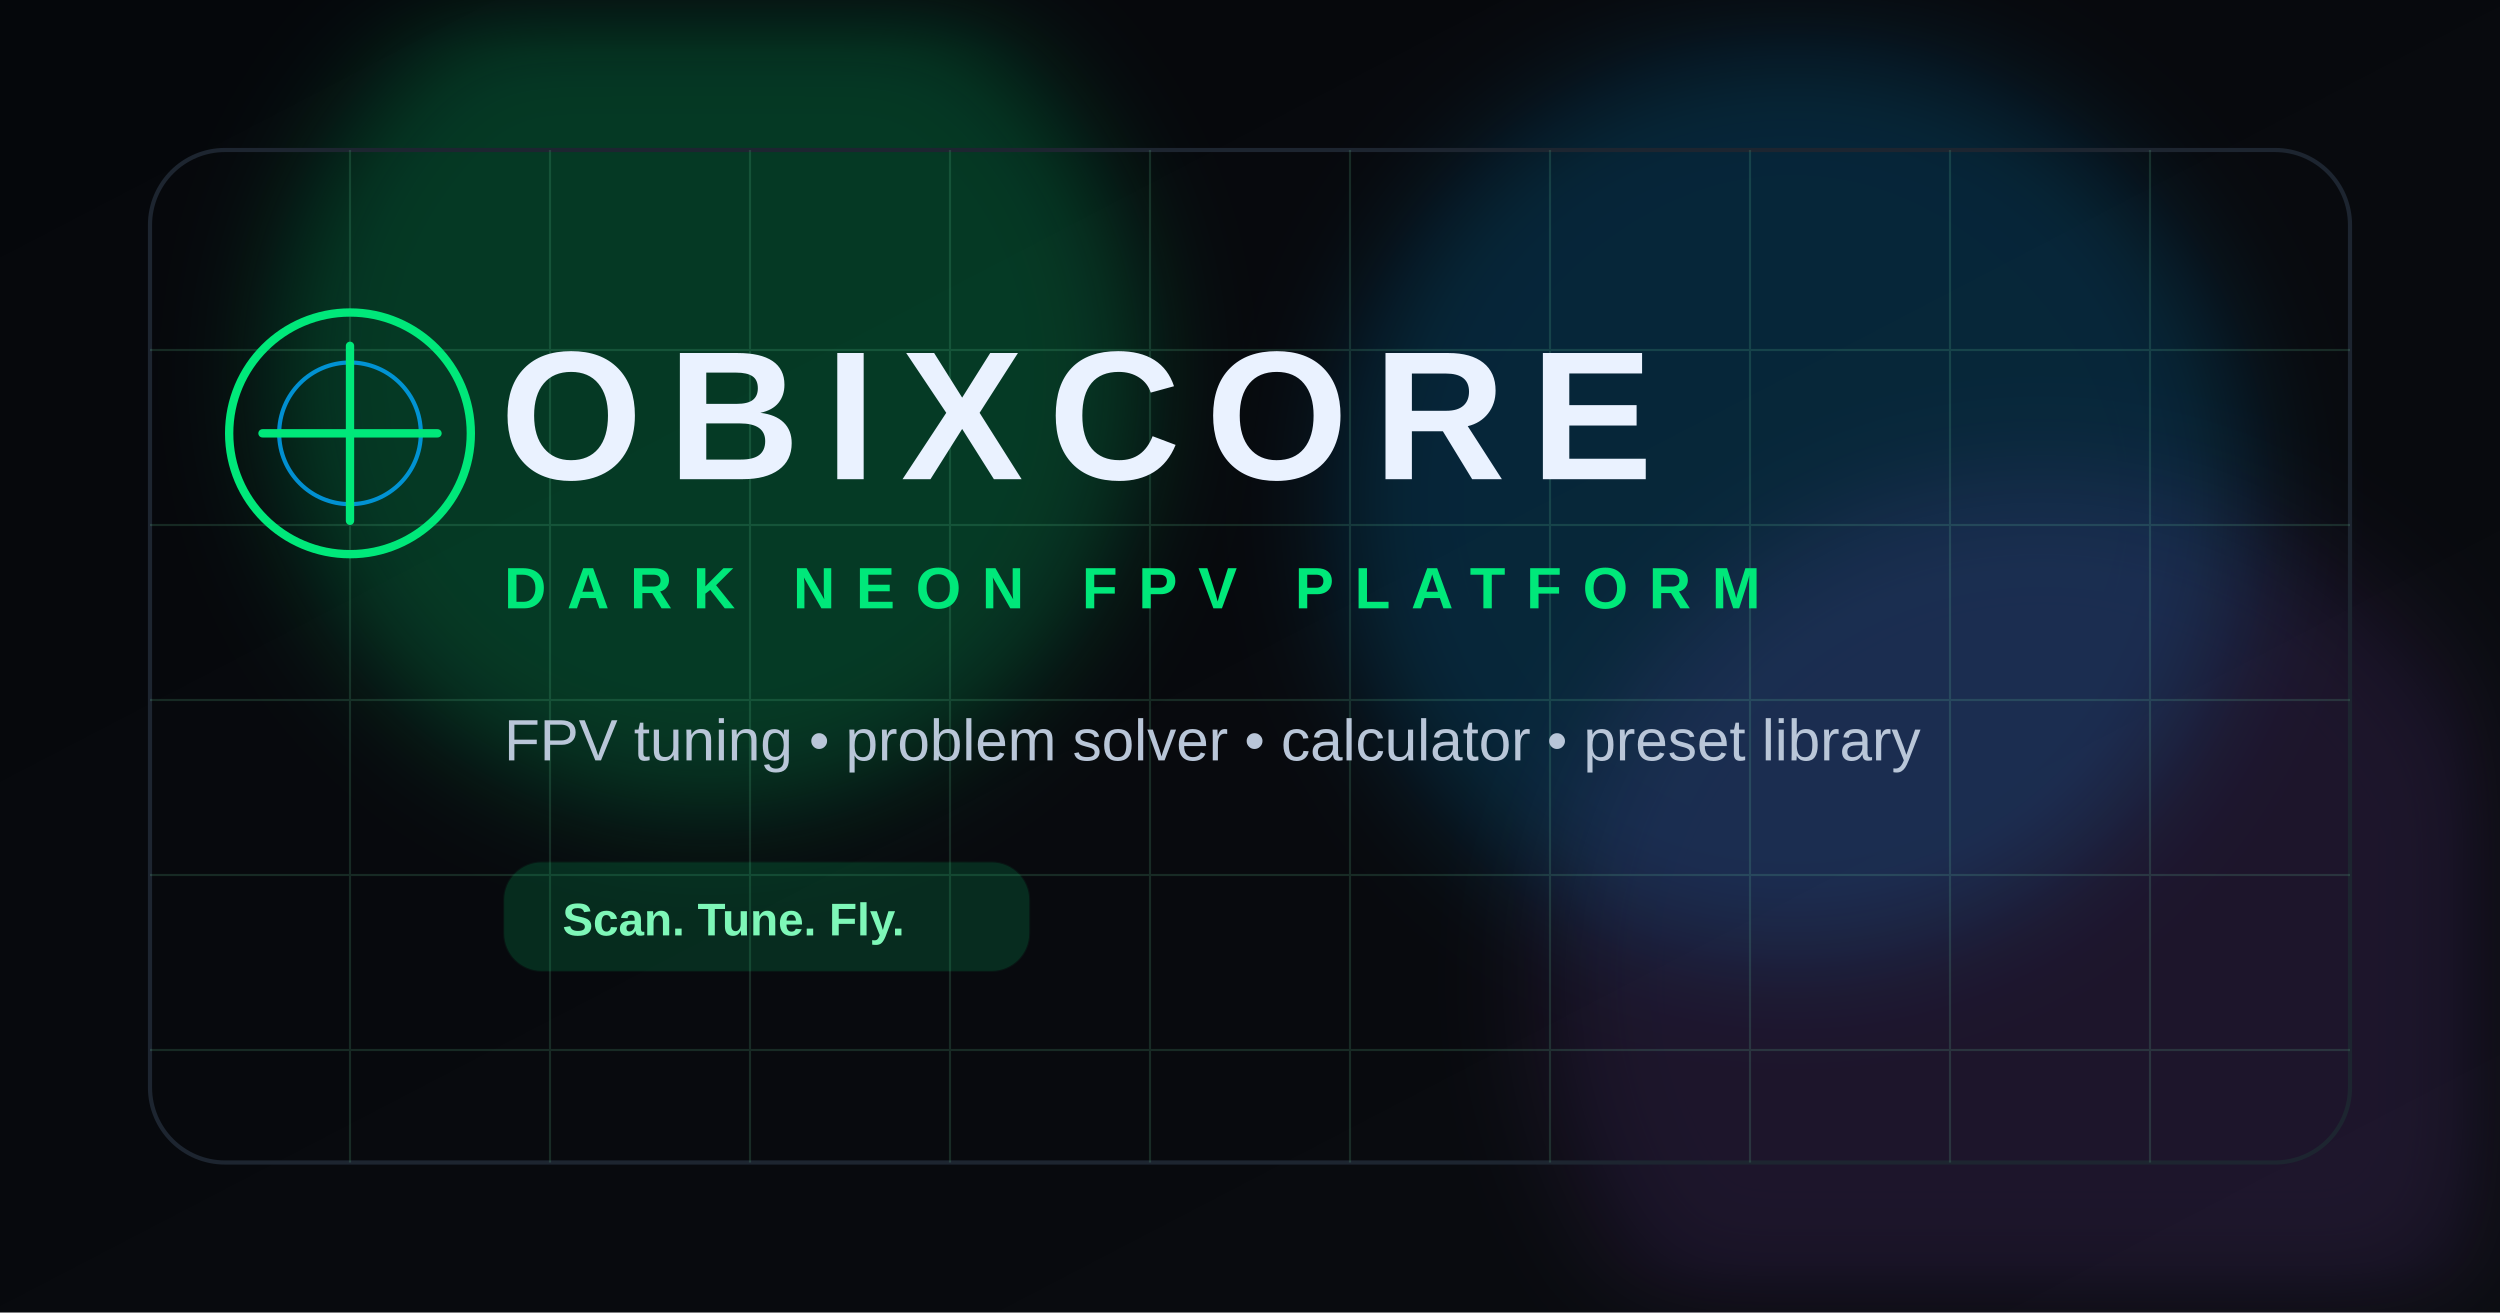
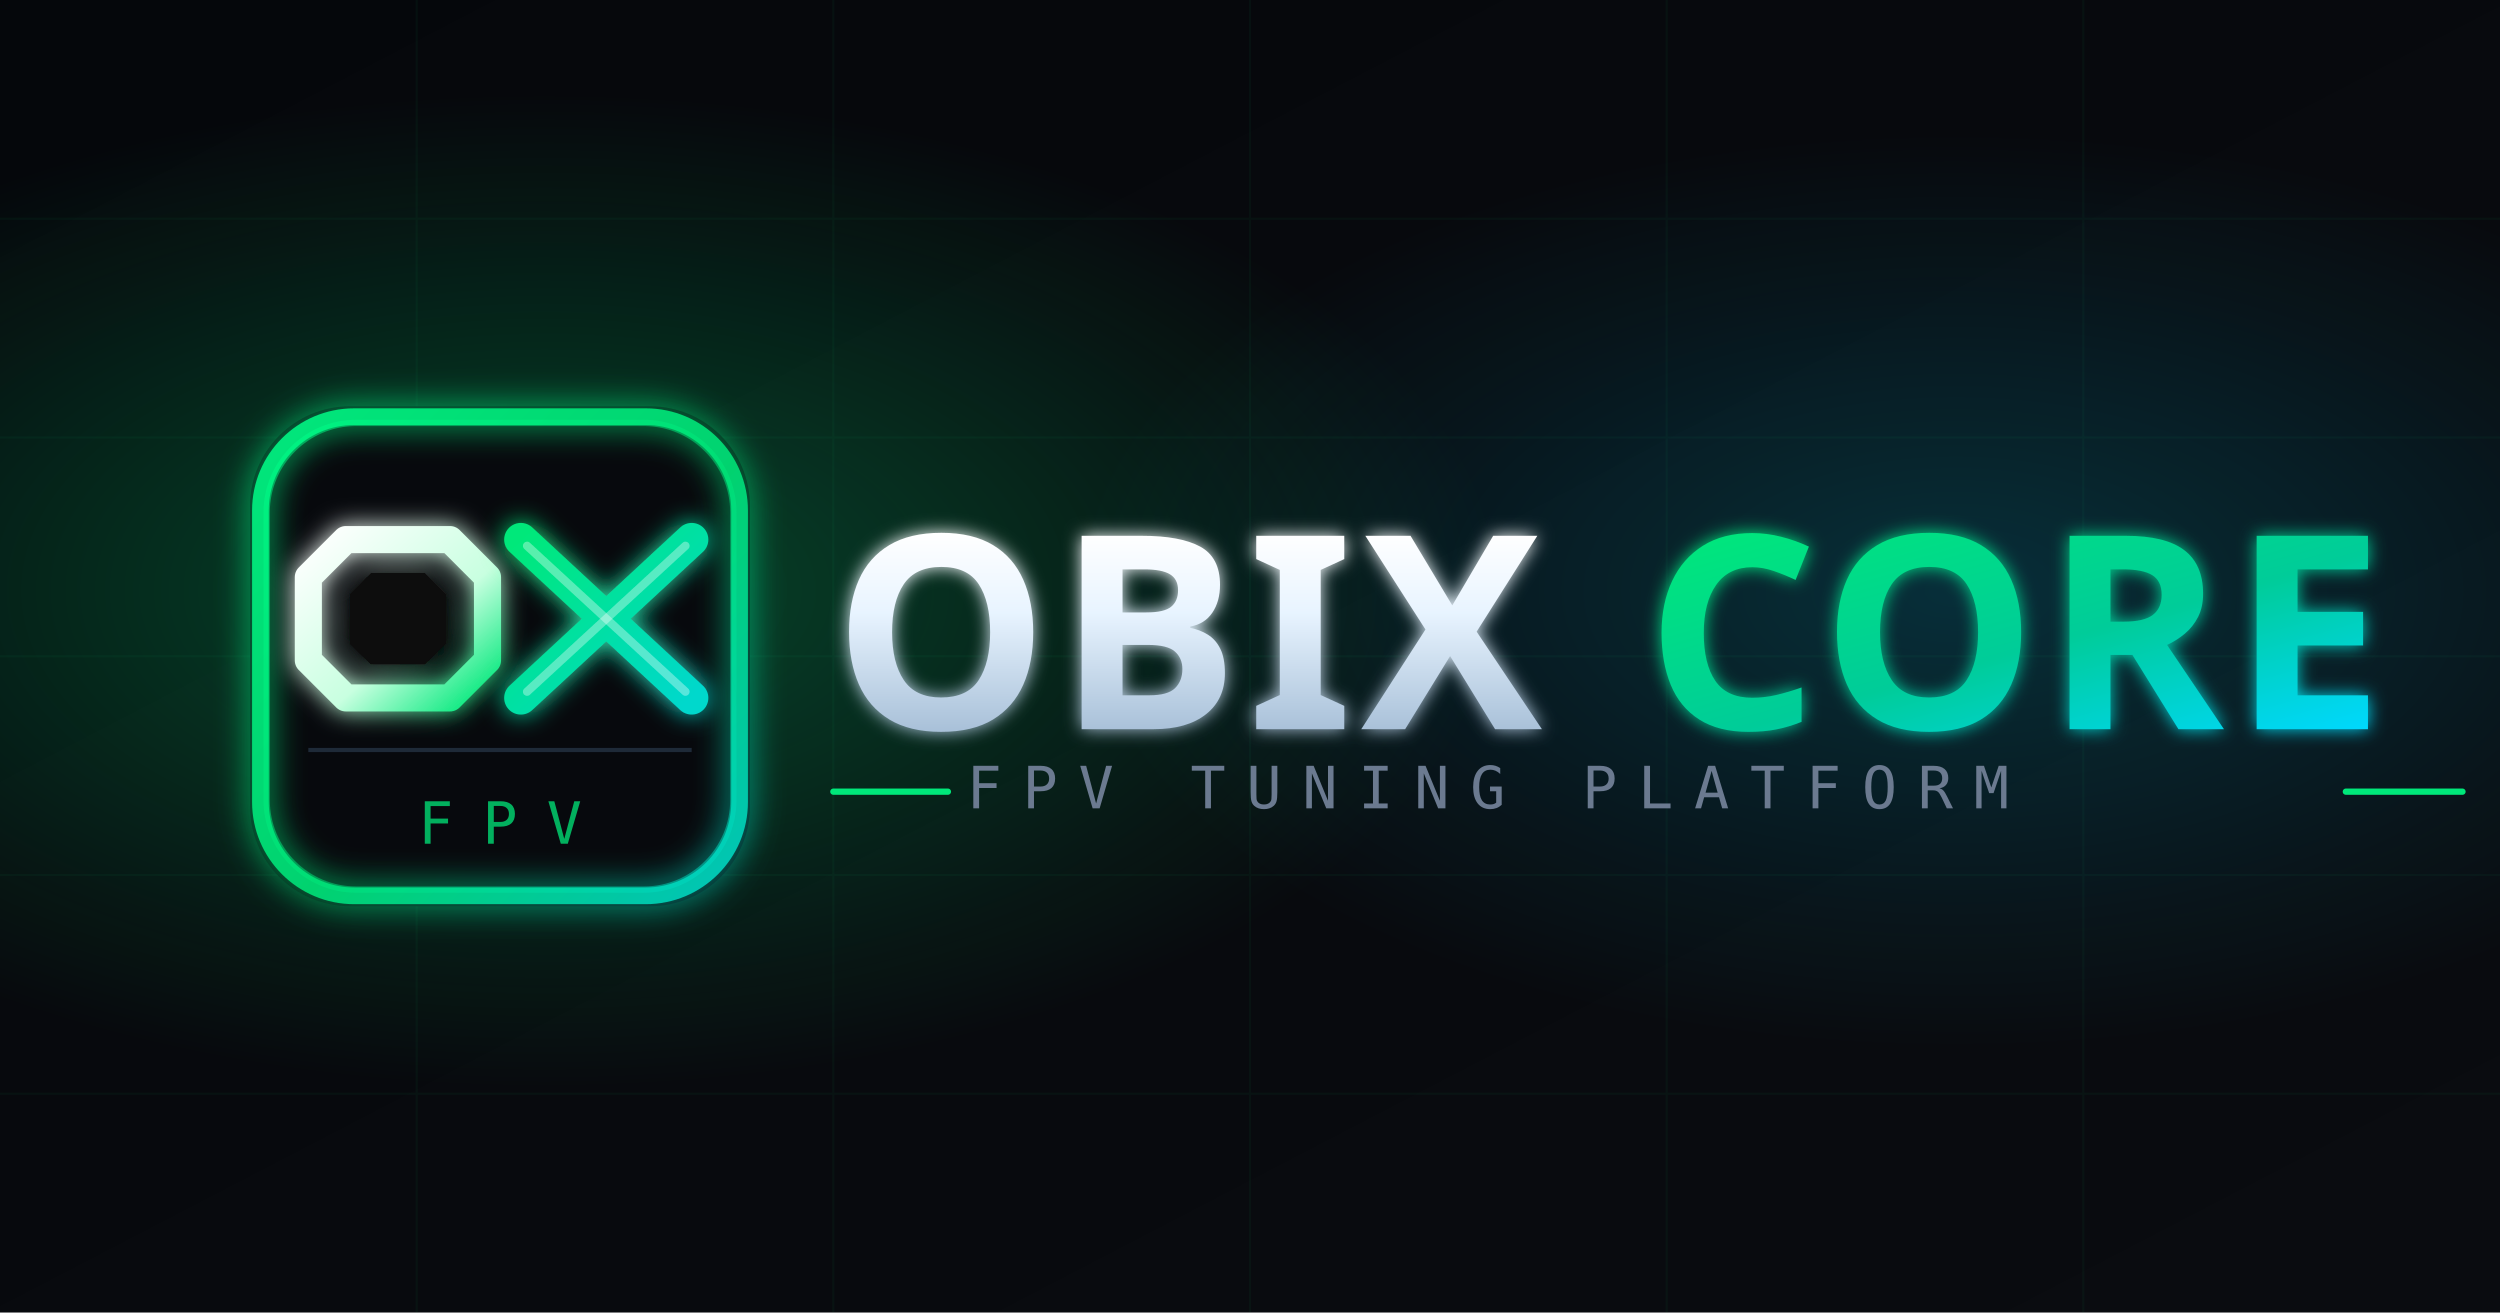
- <svg xmlns="http://www.w3.org/2000/svg" viewBox="0 0 1200 630" role="img" aria-label="OBIXCORE Dark Neon FPV Platform">
+ <svg xmlns="http://www.w3.org/2000/svg" viewBox="0 0 1200 630" role="img" aria-label="OBIXCORE FPV Tuning Platform">
  <defs>
    <linearGradient id="bg" x1="0" x2="1" y1="0" y2="1">
      <stop offset="0%" stop-color="#05070b" />
      <stop offset="100%" stop-color="#0a0c10" />
    </linearGradient>
-     <radialGradient id="glow1" cx="30%" cy="30%" r="50%">
-       <stop offset="0%" stop-color="#00e87a" stop-opacity="0.35" />
+     <radialGradient id="glow1" cx="22%" cy="45%" r="38%">
+       <stop offset="0%" stop-color="#00e87a" stop-opacity="0.28" />
      <stop offset="100%" stop-color="#00e87a" stop-opacity="0" />
    </radialGradient>
-     <radialGradient id="glow2" cx="75%" cy="40%" r="45%">
-       <stop offset="0%" stop-color="#00aaff" stop-opacity="0.25" />
-       <stop offset="100%" stop-color="#00aaff" stop-opacity="0" />
+     <radialGradient id="glow2" cx="78%" cy="45%" r="35%">
+       <stop offset="0%" stop-color="#00d8ff" stop-opacity="0.18" />
+       <stop offset="100%" stop-color="#00d8ff" stop-opacity="0" />
    </radialGradient>
-     <filter id="blur" x="-20%" y="-20%" width="140%" height="140%">
-       <feGaussianBlur stdDeviation="26" />
+     <linearGradient id="borderGrad" x1="0%" y1="0%" x2="100%" y2="100%">
+       <stop offset="0%" stop-color="#00ff88" />
+       <stop offset="55%" stop-color="#00e87a" />
+       <stop offset="100%" stop-color="#00d8cc" />
+     </linearGradient>
+     <linearGradient id="oGrad" x1="0%" y1="0%" x2="100%" y2="100%">
+       <stop offset="0%" stop-color="#ffffff" />
+       <stop offset="60%" stop-color="#c8ffe0" />
+       <stop offset="100%" stop-color="#00e87a" />
+     </linearGradient>
+     <linearGradient id="xGrad" x1="0%" y1="0%" x2="100%" y2="100%">
+       <stop offset="0%" stop-color="#00e87a" />
+       <stop offset="100%" stop-color="#00d8cc" />
+     </linearGradient>
+     <linearGradient id="obixGrad" x1="0%" y1="0%" x2="0%" y2="100%">
+       <stop offset="0%" stop-color="#ffffff" />
+       <stop offset="40%" stop-color="#e8f4ff" />
+       <stop offset="100%" stop-color="#a8c0d8" />
+     </linearGradient>
+     <linearGradient id="coreGrad" x1="0%" y1="0%" x2="100%" y2="100%">
+       <stop offset="0%" stop-color="#00e87a" />
+       <stop offset="55%" stop-color="#00cc99" />
+       <stop offset="100%" stop-color="#00d8ff" />
+     </linearGradient>
+     <filter id="glow" x="-40%" y="-40%" width="180%" height="180%">
+       <feGaussianBlur stdDeviation="6" result="b" />
+       <feMerge>
+         <feMergeNode in="b" />
+         <feMergeNode in="SourceGraphic" />
+       </feMerge>
+     </filter>
+     <filter id="textglow" x="-10%" y="-30%" width="120%" height="160%">
+       <feGaussianBlur stdDeviation="4" result="b" />
+       <feMerge>
+         <feMergeNode in="b" />
+         <feMergeNode in="SourceGraphic" />
+       </feMerge>
+     </filter>
+     <filter id="ringglow" x="-50%" y="-50%" width="200%" height="200%">
+       <feGaussianBlur stdDeviation="8" result="b" />
+       <feMerge>
+         <feMergeNode in="b" />
+         <feMergeNode in="SourceGraphic" />
+       </feMerge>
    </filter>
  </defs>
  <rect width="1200" height="630" fill="url(#bg)" />
-   <circle cx="340" cy="180" r="210" fill="#00e87a" opacity="0.22" filter="url(#blur)" />
-   <circle cx="860" cy="240" r="220" fill="#00aaff" opacity="0.18" filter="url(#blur)" />
-   <circle cx="980" cy="470" r="240" fill="#b060ff" opacity="0.12" filter="url(#blur)" />
-   <rect x="72" y="72" width="1056" height="486" rx="36" fill="none" stroke="#1d2530" stroke-width="2" />
-   <g opacity="0.14" stroke="#7ef7b8" stroke-width="1">
-     <path d="M72 168h1056M72 252h1056M72 336h1056M72 420h1056M72 504h1056" />
-     <path d="M168 72v486M264 72v486M360 72v486M456 72v486M552 72v486M648 72v486M744 72v486M840 72v486M936 72v486M1032 72v486" />
+   <rect width="1200" height="630" fill="url(#glow1)" />
+   <rect width="1200" height="630" fill="url(#glow2)" />
+   <g opacity="0.04" stroke="#00e87a" stroke-width="1">
+     <line x1="0" y1="105" x2="1200" y2="105" />
+     <line x1="0" y1="210" x2="1200" y2="210" />
+     <line x1="0" y1="315" x2="1200" y2="315" />
+     <line x1="0" y1="420" x2="1200" y2="420" />
+     <line x1="0" y1="525" x2="1200" y2="525" />
+     <line x1="200" y1="0" x2="200" y2="630" />
+     <line x1="400" y1="0" x2="400" y2="630" />
+     <line x1="600" y1="0" x2="600" y2="630" />
+     <line x1="800" y1="0" x2="800" y2="630" />
+     <line x1="1000" y1="0" x2="1000" y2="630" />
  </g>
-   <g transform="translate(110 150)">
-     <circle cx="58" cy="58" r="58" fill="none" stroke="#00e87a" stroke-width="4" />
-     <circle cx="58" cy="58" r="34" fill="none" stroke="#00aaff" stroke-width="2" opacity="0.8" />
-     <path d="M58 16v84M16 58h84" stroke="#00e87a" stroke-width="4" stroke-linecap="round" />
+   <g transform="translate(120 195)">
+     <rect width="240" height="240" rx="48" fill="#07090d" />
+     <rect x="5" y="5" width="230" height="230" rx="45" fill="none" stroke="url(#borderGrad)" stroke-width="8" filter="url(#ringglow)" opacity="0.9" />
+     <rect x="8" y="8" width="224" height="224" rx="43" fill="none" stroke="url(#borderGrad)" stroke-width="3" opacity="0.5" />
+     <g filter="url(#glow)">
+       <path d="M28 82 L46 64 L96 64 L114 82 L114 122 L96 140 L46 140 L28 122 Z" fill="none" stroke="url(#oGrad)" stroke-width="13" stroke-linejoin="round" />
+       <path d="M48 90 L58 80 L84 80 L94 90 L94 114 L84 124 L58 124 L48 114 Z" fill="#07090d" />
+     </g>
+     <g filter="url(#glow)">
+       <line x1="130" y1="64" x2="212" y2="140" stroke="url(#xGrad)" stroke-width="16" stroke-linecap="round" />
+       <line x1="212" y1="64" x2="130" y2="140" stroke="url(#xGrad)" stroke-width="16" stroke-linecap="round" />
+       <line x1="133" y1="67" x2="209" y2="137" stroke="white" stroke-width="4" stroke-linecap="round" opacity="0.35" />
+       <line x1="209" y1="67" x2="133" y2="137" stroke="white" stroke-width="4" stroke-linecap="round" opacity="0.35" />
+     </g>
+     <line x1="28" y1="165" x2="212" y2="165" stroke="#1e2a38" stroke-width="2" />
+     <text x="120" y="210" text-anchor="middle" fill="#00e87a" font-size="28" font-family="monospace" letter-spacing="14" opacity="0.75">FPV</text>
  </g>
-   <text x="240" y="230" fill="#eaf2ff" font-family="Arial, Helvetica, sans-serif" font-size="88" font-weight="800" letter-spacing="12">OBIXCORE</text>
-   <text x="242" y="292" fill="#00e87a" font-family="Arial, Helvetica, sans-serif" font-size="28" font-weight="700" letter-spacing="10">DARK NEON FPV PLATFORM</text>
-   <text x="242" y="365" fill="#b9c6d8" font-family="Arial, Helvetica, sans-serif" font-size="28">FPV tuning • problem solver • calculator • preset library</text>
-   <rect x="242" y="414" width="252" height="52" rx="18" fill="#00e87a" opacity="0.16" stroke="#00e87a" stroke-opacity="0.35" />
-   <text x="270" y="449" fill="#7ef7b8" font-family="Arial, Helvetica, sans-serif" font-size="22" font-weight="700">Scan. Tune. Fly.</text>
+   <g transform="translate(400 220)">
+     <text y="130" font-family="'Arial Black', 'Impact', sans-serif" font-weight="900" font-size="130" letter-spacing="4" fill="url(#obixGrad)" filter="url(#textglow)">OBIX</text>
+     <text x="390" y="130" font-family="'Arial Black', 'Impact', sans-serif" font-weight="900" font-size="130" letter-spacing="4" fill="url(#coreGrad)" filter="url(#textglow)">CORE</text>
+     <line x1="0" y1="160" x2="55" y2="160" stroke="#00e87a" stroke-width="3" stroke-linecap="round" />
+     <text x="64" y="168" font-family="monospace" font-size="28" letter-spacing="10" fill="#6b7a90">FPV TUNING PLATFORM</text>
+     <line x1="726" y1="160" x2="782" y2="160" stroke="#00e87a" stroke-width="3" stroke-linecap="round" />
+   </g>
</svg>
